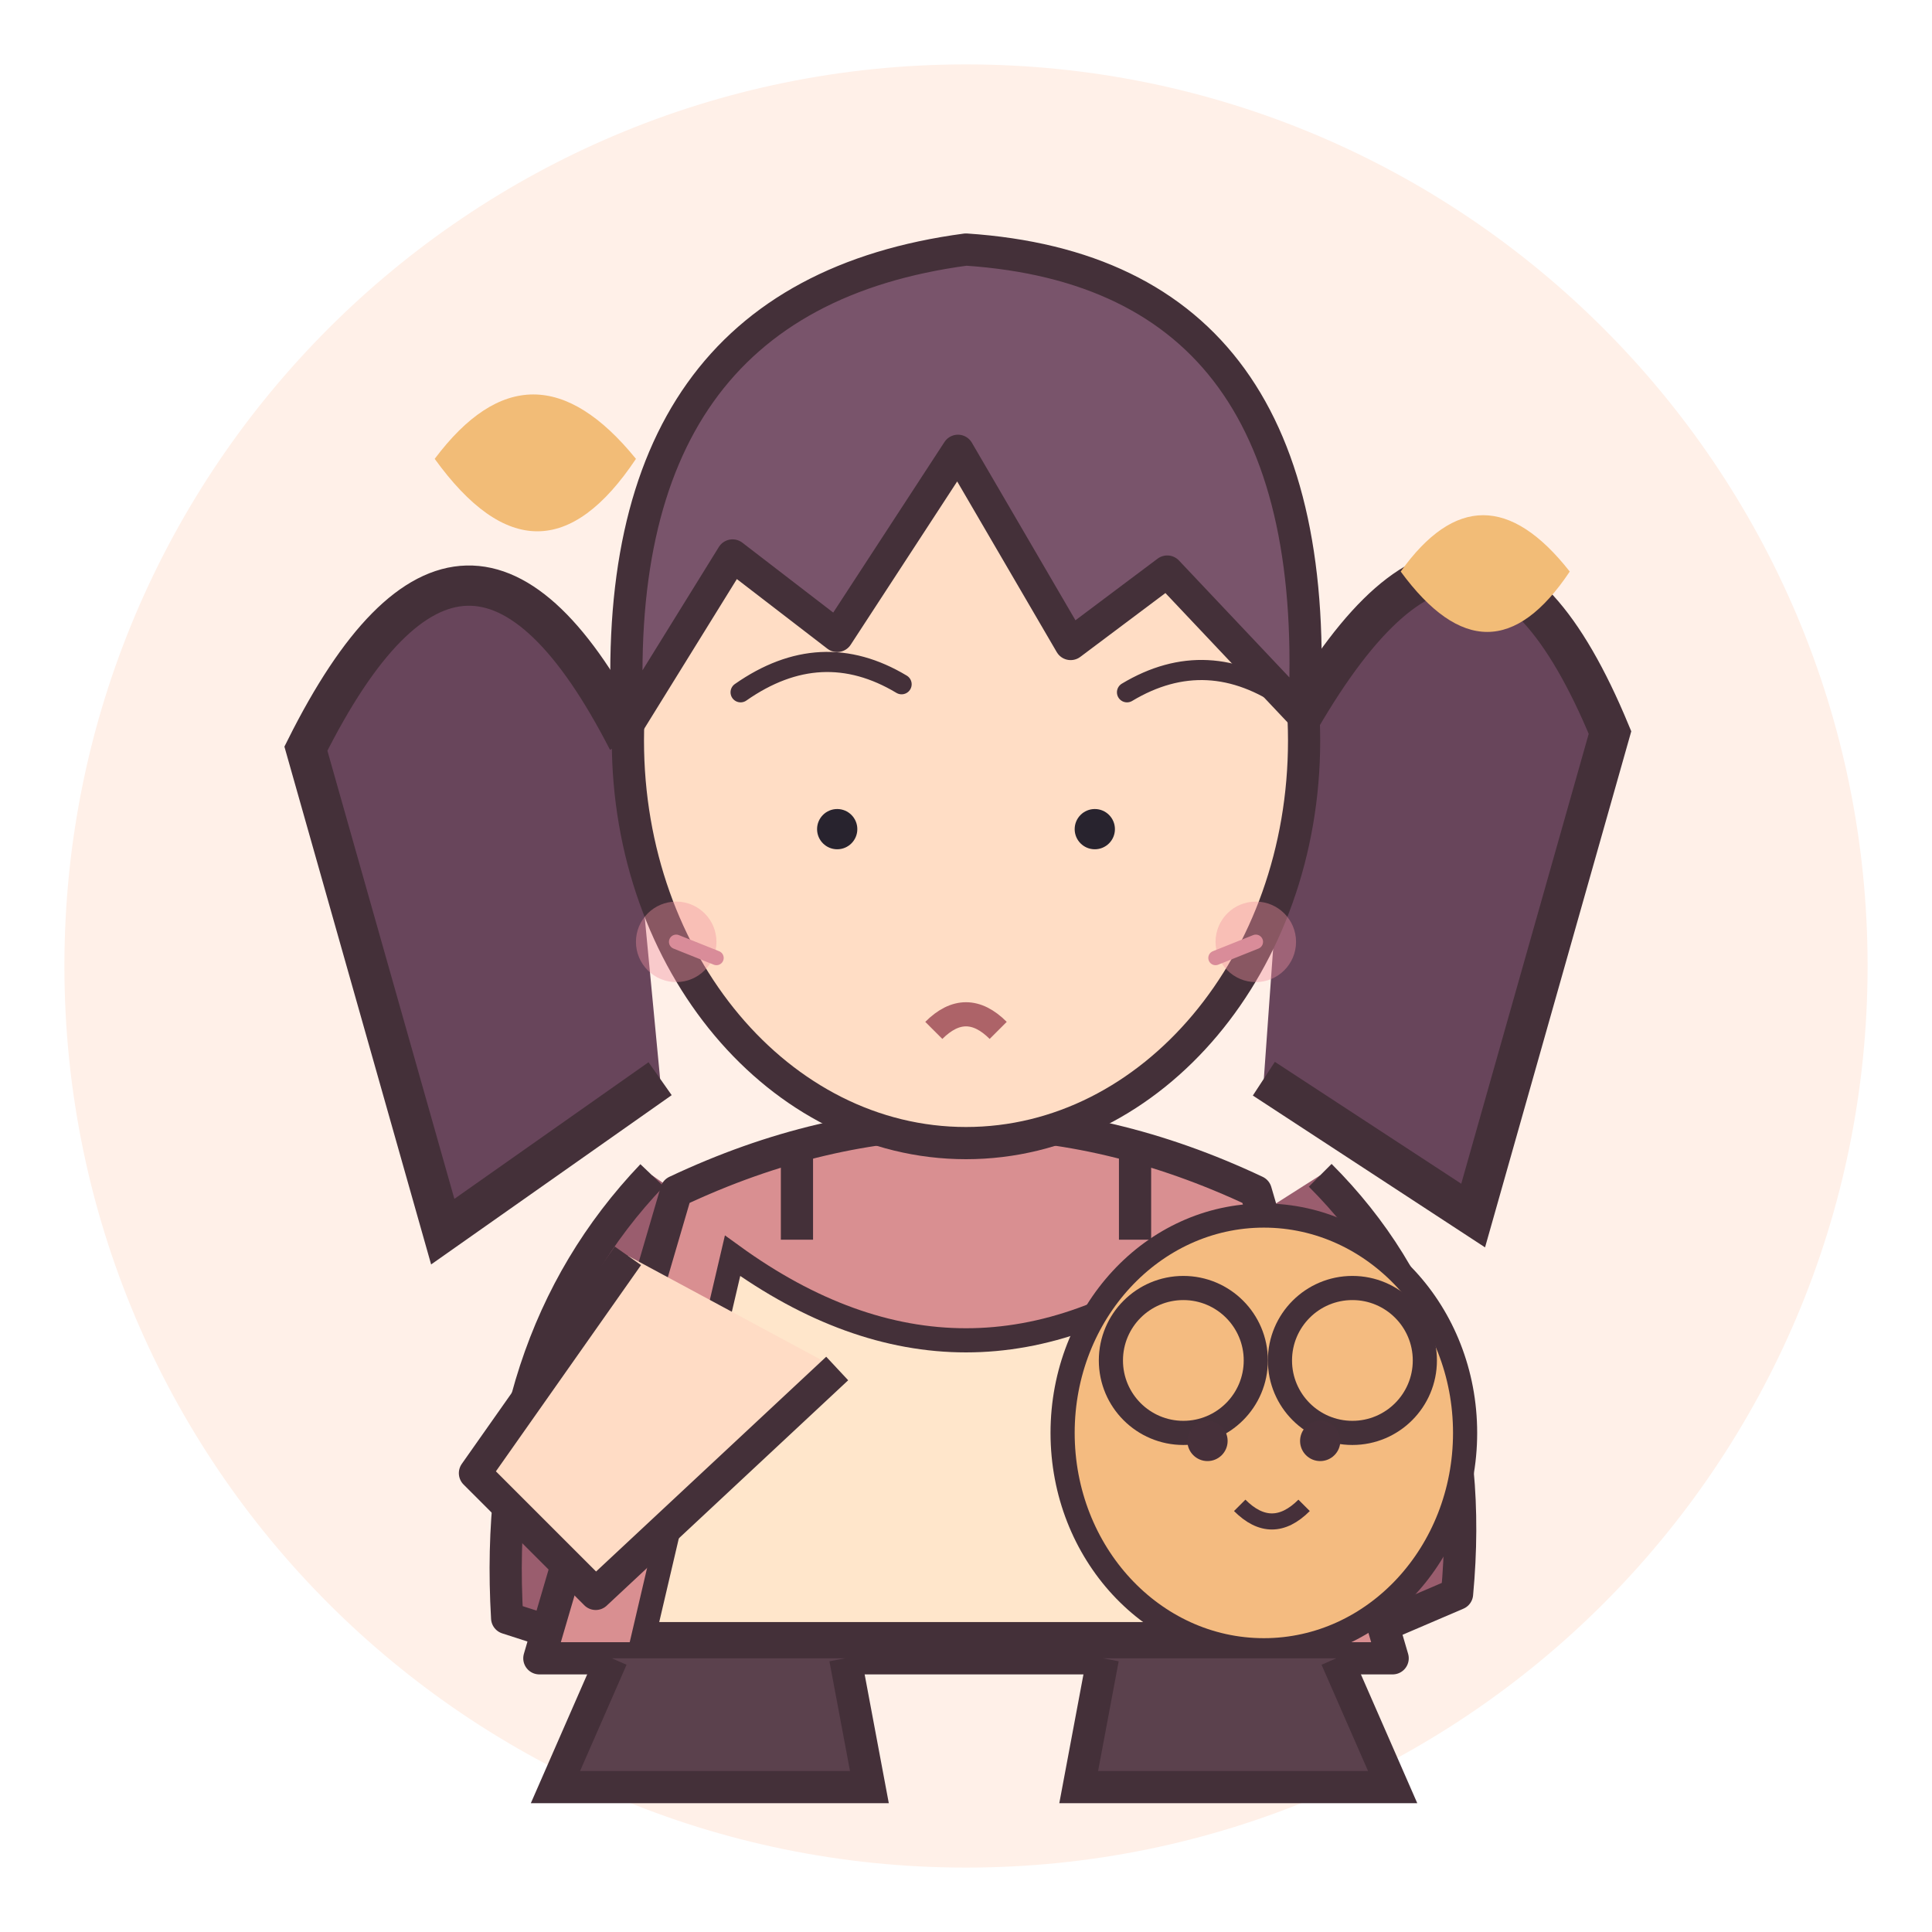
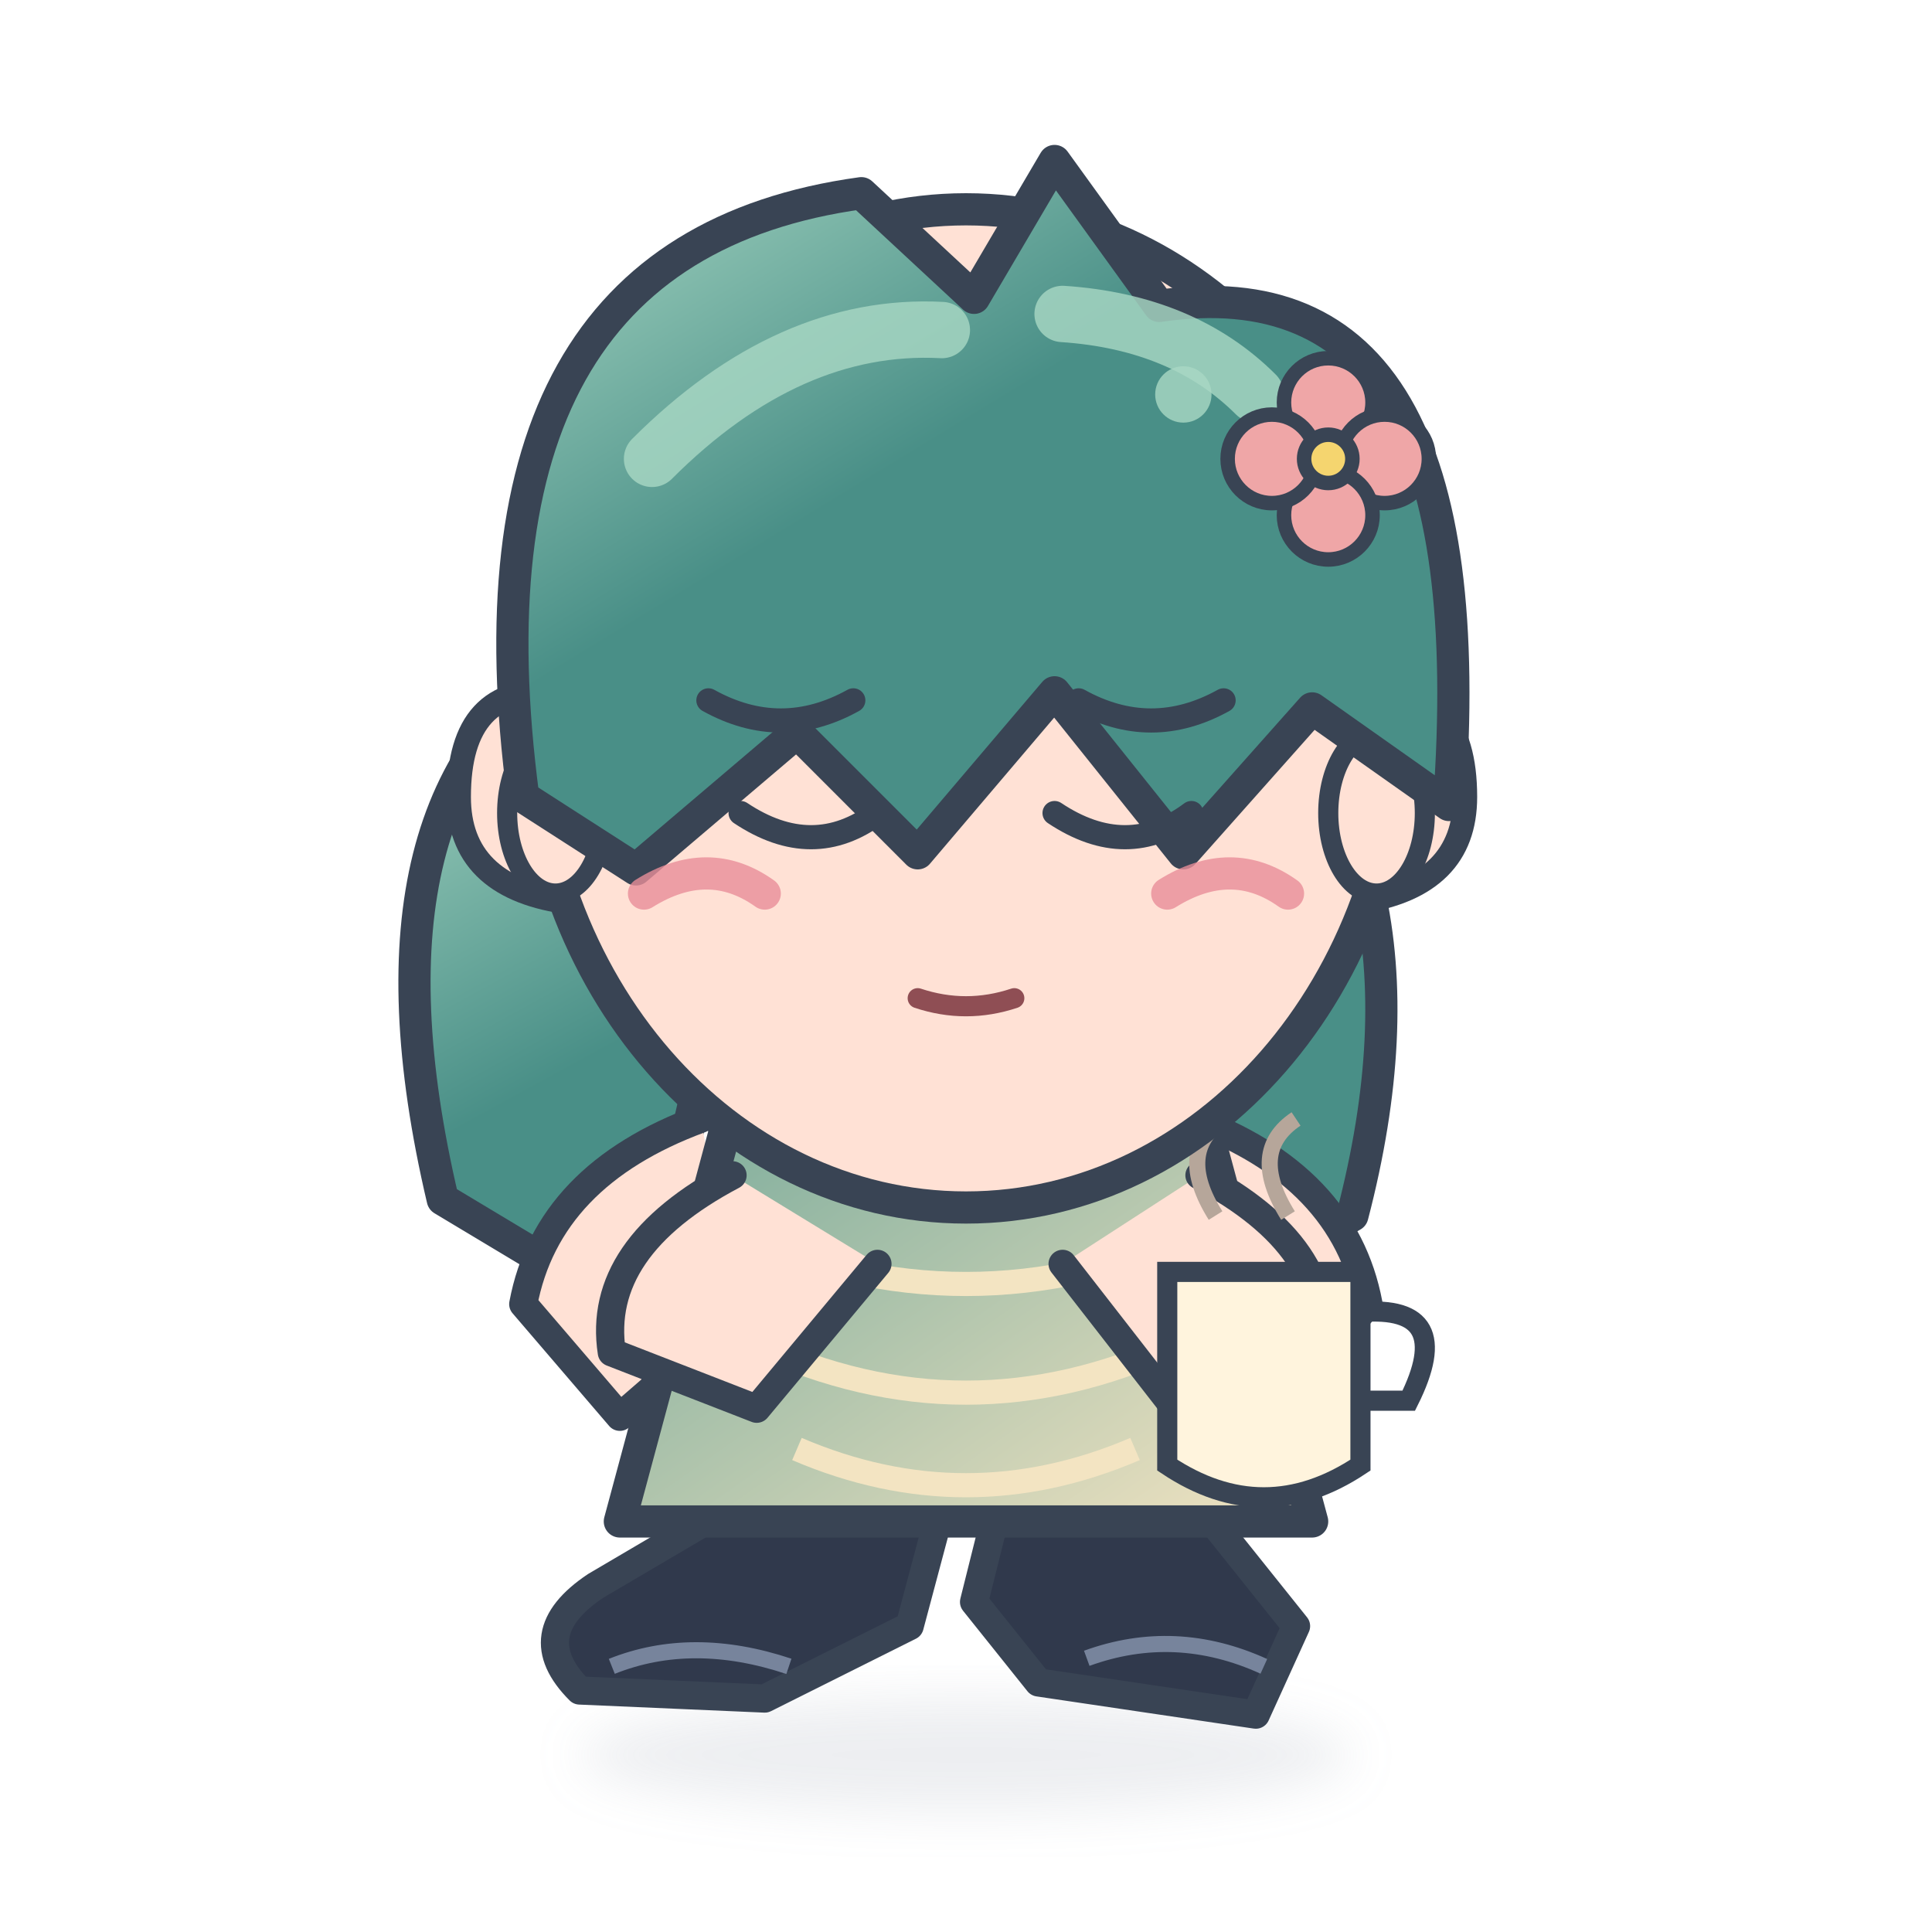
- <svg xmlns="http://www.w3.org/2000/svg" viewBox="0 0 240 240" role="img" aria-label="Cozy anime fan cuddling a plush toy">
-   <circle cx="120" cy="120" r="112" fill="#fff0e8" />
-   <path d="M81 146q-20 21-18 55l31 10 23-40m47-25q20 20 17 52l-28 12-22-43" fill="#9a5d6e" stroke="#443039" stroke-width="4" stroke-linejoin="round" />
-   <path d="M84 148q36-17 72 0l17 58H67z" fill="#d98f91" stroke="#443039" stroke-width="4" stroke-linejoin="round" />
-   <path d="M91 156q29 21 58 0l11 47H80z" fill="#ffe6cb" stroke="#443039" stroke-width="3" />
-   <path d="M78 156l-19 27 15 15 30-28m56-14 18 28-17 16-24-29" fill="#ffdcc5" stroke="#443039" stroke-width="4" stroke-linejoin="round" />
-   <ellipse cx="157" cy="178" rx="25" ry="27" fill="#f4bb80" stroke="#443039" stroke-width="3" />
-   <circle cx="147" cy="169" r="9" fill="#f4bb80" stroke="#443039" stroke-width="3" />
-   <circle cx="168" cy="169" r="9" fill="#f4bb80" stroke="#443039" stroke-width="3" />
-   <circle cx="150" cy="179" r="2.5" fill="#46303a" />
-   <circle cx="164" cy="179" r="2.5" fill="#46303a" />
-   <path d="M154 187q4 4 8 0" fill="none" stroke="#46303a" stroke-width="2" />
-   <path d="M78 92q-20-39-40 1l17 60 27-19m78-42q23-42 40-1l-17 60-26-17" fill="#68455b" stroke="#443039" stroke-width="5" />
-   <ellipse cx="120" cy="92" rx="42" ry="50" fill="#ffddc5" stroke="#443039" stroke-width="4" />
-   <path d="M78 90q-3-53 42-59 45 3 42 58l-17-18-12 9-14-24-15 23-13-10-13 21z" fill="#79546b" stroke="#443039" stroke-width="4" stroke-linejoin="round" />
-   <path d="M92 86q10-7 20-1m28 1q10-6 20 1" fill="none" stroke="#443039" stroke-width="2.5" stroke-linecap="round" />
-   <circle cx="104" cy="103" r="2.5" fill="#28232e" />
-   <circle cx="136" cy="103" r="2.5" fill="#28232e" />
-   <circle cx="84" cy="117" r="5" fill="#ef91a0" opacity=".4" />
-   <circle cx="156" cy="117" r="5" fill="#ef91a0" opacity=".4" />
-   <path d="M116 128q4-4 8 0" fill="none" stroke="#ad6368" stroke-width="3" />
-   <path d="M84 117l5 2m67-2-5 2" fill="none" stroke="#d98c99" stroke-width="1.8" stroke-linecap="round" />
-   <path d="M99 142v12m42-12v12" stroke="#443039" stroke-width="4" />
-   <path d="M76 206l-7 16h39l-3-16m61 0 7 16h-39l3-16" fill="#5b414d" stroke="#443039" stroke-width="4" />
-   <path d="M54 57q12-16 25 0-12 18-25 0m120 14q10-14 21 0-10 15-21 0" fill="#f2bc77" />
+ <svg xmlns="http://www.w3.org/2000/svg" class="character-svg" data-motion="sip" viewBox="0 0 240 240" role="img" aria-label="Original SCFP chibi character">
+   <defs>
+     <linearGradient id="hair-SCFP" x1="0" x2="0.8" y1="0" y2="1">
+       <stop stop-color="#a9d8c4" />
+       <stop offset=".46" stop-color="#498f87" />
+       <stop offset="1" stop-color="#498f87" />
+     </linearGradient>
+     <linearGradient id="cloth-SCFP" x1="0" x2="1" y1="0" y2="1">
+       <stop stop-color="#6da597" />
+       <stop offset="1" stop-color="#f3e4c2" />
+     </linearGradient>
+     <filter id="soft-shadow-SCFP" x="-30%" y="-30%" width="160%" height="170%">
+       <feGaussianBlur stdDeviation="3" />
+     </filter>
+   </defs>
+   <ellipse cx="120" cy="218" rx="48" ry="7" fill="#758094" opacity=".13" filter="url(#soft-shadow-SCFP)" />
+   <g class="character-figure" transform="">
+     <g fill="url(#hair-SCFP)" stroke="#394454" stroke-width="4" stroke-linejoin="round">
+       <path d="M72 81q-29 17-17 68l25 15 12-52m60-31q28 24 16 70l-23 13-9-53" />
+     </g>
+     <g fill="#30394c" stroke="#394454" stroke-width="3.5" stroke-linejoin="round">
+       <path d="M91 187h26l-4 15-18 9-23-1q-7-7 2-13zM124 187h25l12 15-5 11-27-4-8-10z" />
+       <path d="M76 207q10-4 22 0m37-1q11-4 22 1" fill="none" stroke="#77849c" stroke-width="2" />
+     </g>
+     <path d="M87 139q-19 7-22 23l12 14 15-13m56-24q19 7 22 23l-12 14-15-13" fill="#ffe1d5" stroke="#394454" stroke-width="3.5" stroke-linecap="round" stroke-linejoin="round" />
+     <path d="M91 137q29-17 58 0l14 52H77z" fill="url(#cloth-SCFP)" stroke="#394454" stroke-width="4" stroke-linejoin="round" />
+     <path d="M91 153q29 13 58 0M94 167q26 12 52 0M99 180q21 9 42 0" fill="none" stroke="#f3e4c2" stroke-width="3" />
+     <path d="M91 146q-17 9-15 22l18 7 15-18m40-11q17 9 15 22l-18 7-14-18" fill="#ffe1d5" stroke="#394454" stroke-width="3.5" stroke-linecap="round" stroke-linejoin="round" />
+     <path d="M145 158h24v24q-12 8-24 0z" fill="#fff4dd" stroke="#394454" stroke-width="2.5" />
+     <path d="M169 163q12-1 6 11h-6" fill="none" stroke="#394454" stroke-width="2.5" />
+     <path d="M151 151q-5-8 1-12m8 12q-5-8 1-12" fill="none" stroke="#b6a69a" stroke-width="2" />
+     <path d="M69 86q-12-1-12 13 0 11 13 13m100-26q12-1 12 13 0 11-13 13" fill="#ffe1d5" stroke="#394454" stroke-width="3" />
+     <ellipse cx="120" cy="88" rx="54" ry="62" fill="#ffe1d5" stroke="#394454" stroke-width="4" />
+     <ellipse cx="69" cy="101" rx="6" ry="10" fill="#ffe1d5" stroke="#394454" stroke-width="2.5" />
+     <ellipse cx="171" cy="101" rx="6" ry="10" fill="#ffe1d5" stroke="#394454" stroke-width="2.5" />
+     <path d="M65 99Q56 31 107 24l14 13 10-17 13 18q41-6 36 62l-17-12-16 18-16-20-17 20-15-15-20 17z" fill="url(#hair-SCFP)" stroke="#394454" stroke-width="4" stroke-linejoin="round" />
+     <path d="M88 87q9 5 18 0m28 0q9 5 18 0" fill="none" stroke="#394454" stroke-width="3" stroke-linecap="round" />
+     <g>
+       <path d="M92 101q9 6 17 0" fill="none" stroke="#394454" stroke-width="3" stroke-linecap="round" />
+       <path d="M131 101q9 6 17 0" fill="none" stroke="#394454" stroke-width="3" stroke-linecap="round" />
+     </g>
+     <path d="M114 124q6 2 12 0" fill="none" stroke="#8f4e54" stroke-width="2.5" stroke-linecap="round" />
+     <path d="M80 111q8-5 15 0m50 0q8-5 15 0" fill="none" stroke="#e98d99" stroke-width="4" stroke-linecap="round" opacity=".8" />
+     <path d="M81 57q17-17 36-16m15-2q15 1 24 10" fill="none" stroke="#a9d8c4" stroke-width="7" stroke-linecap="round" opacity=".8" />
+     <circle cx="147" cy="49" r="3.5" fill="#a9d8c4" opacity=".8" />
+     <g transform="translate(165 57)" fill="#efa6a7" stroke="#394454" stroke-width="1.8">
+       <circle cy="-7" r="5.5" />
+       <circle cx="7" r="5.5" />
+       <circle cy="7" r="5.5" />
+       <circle cx="-7" r="5.5" />
+       <circle r="3" fill="#f5d56f" />
+     </g>
+   </g>
</svg>
